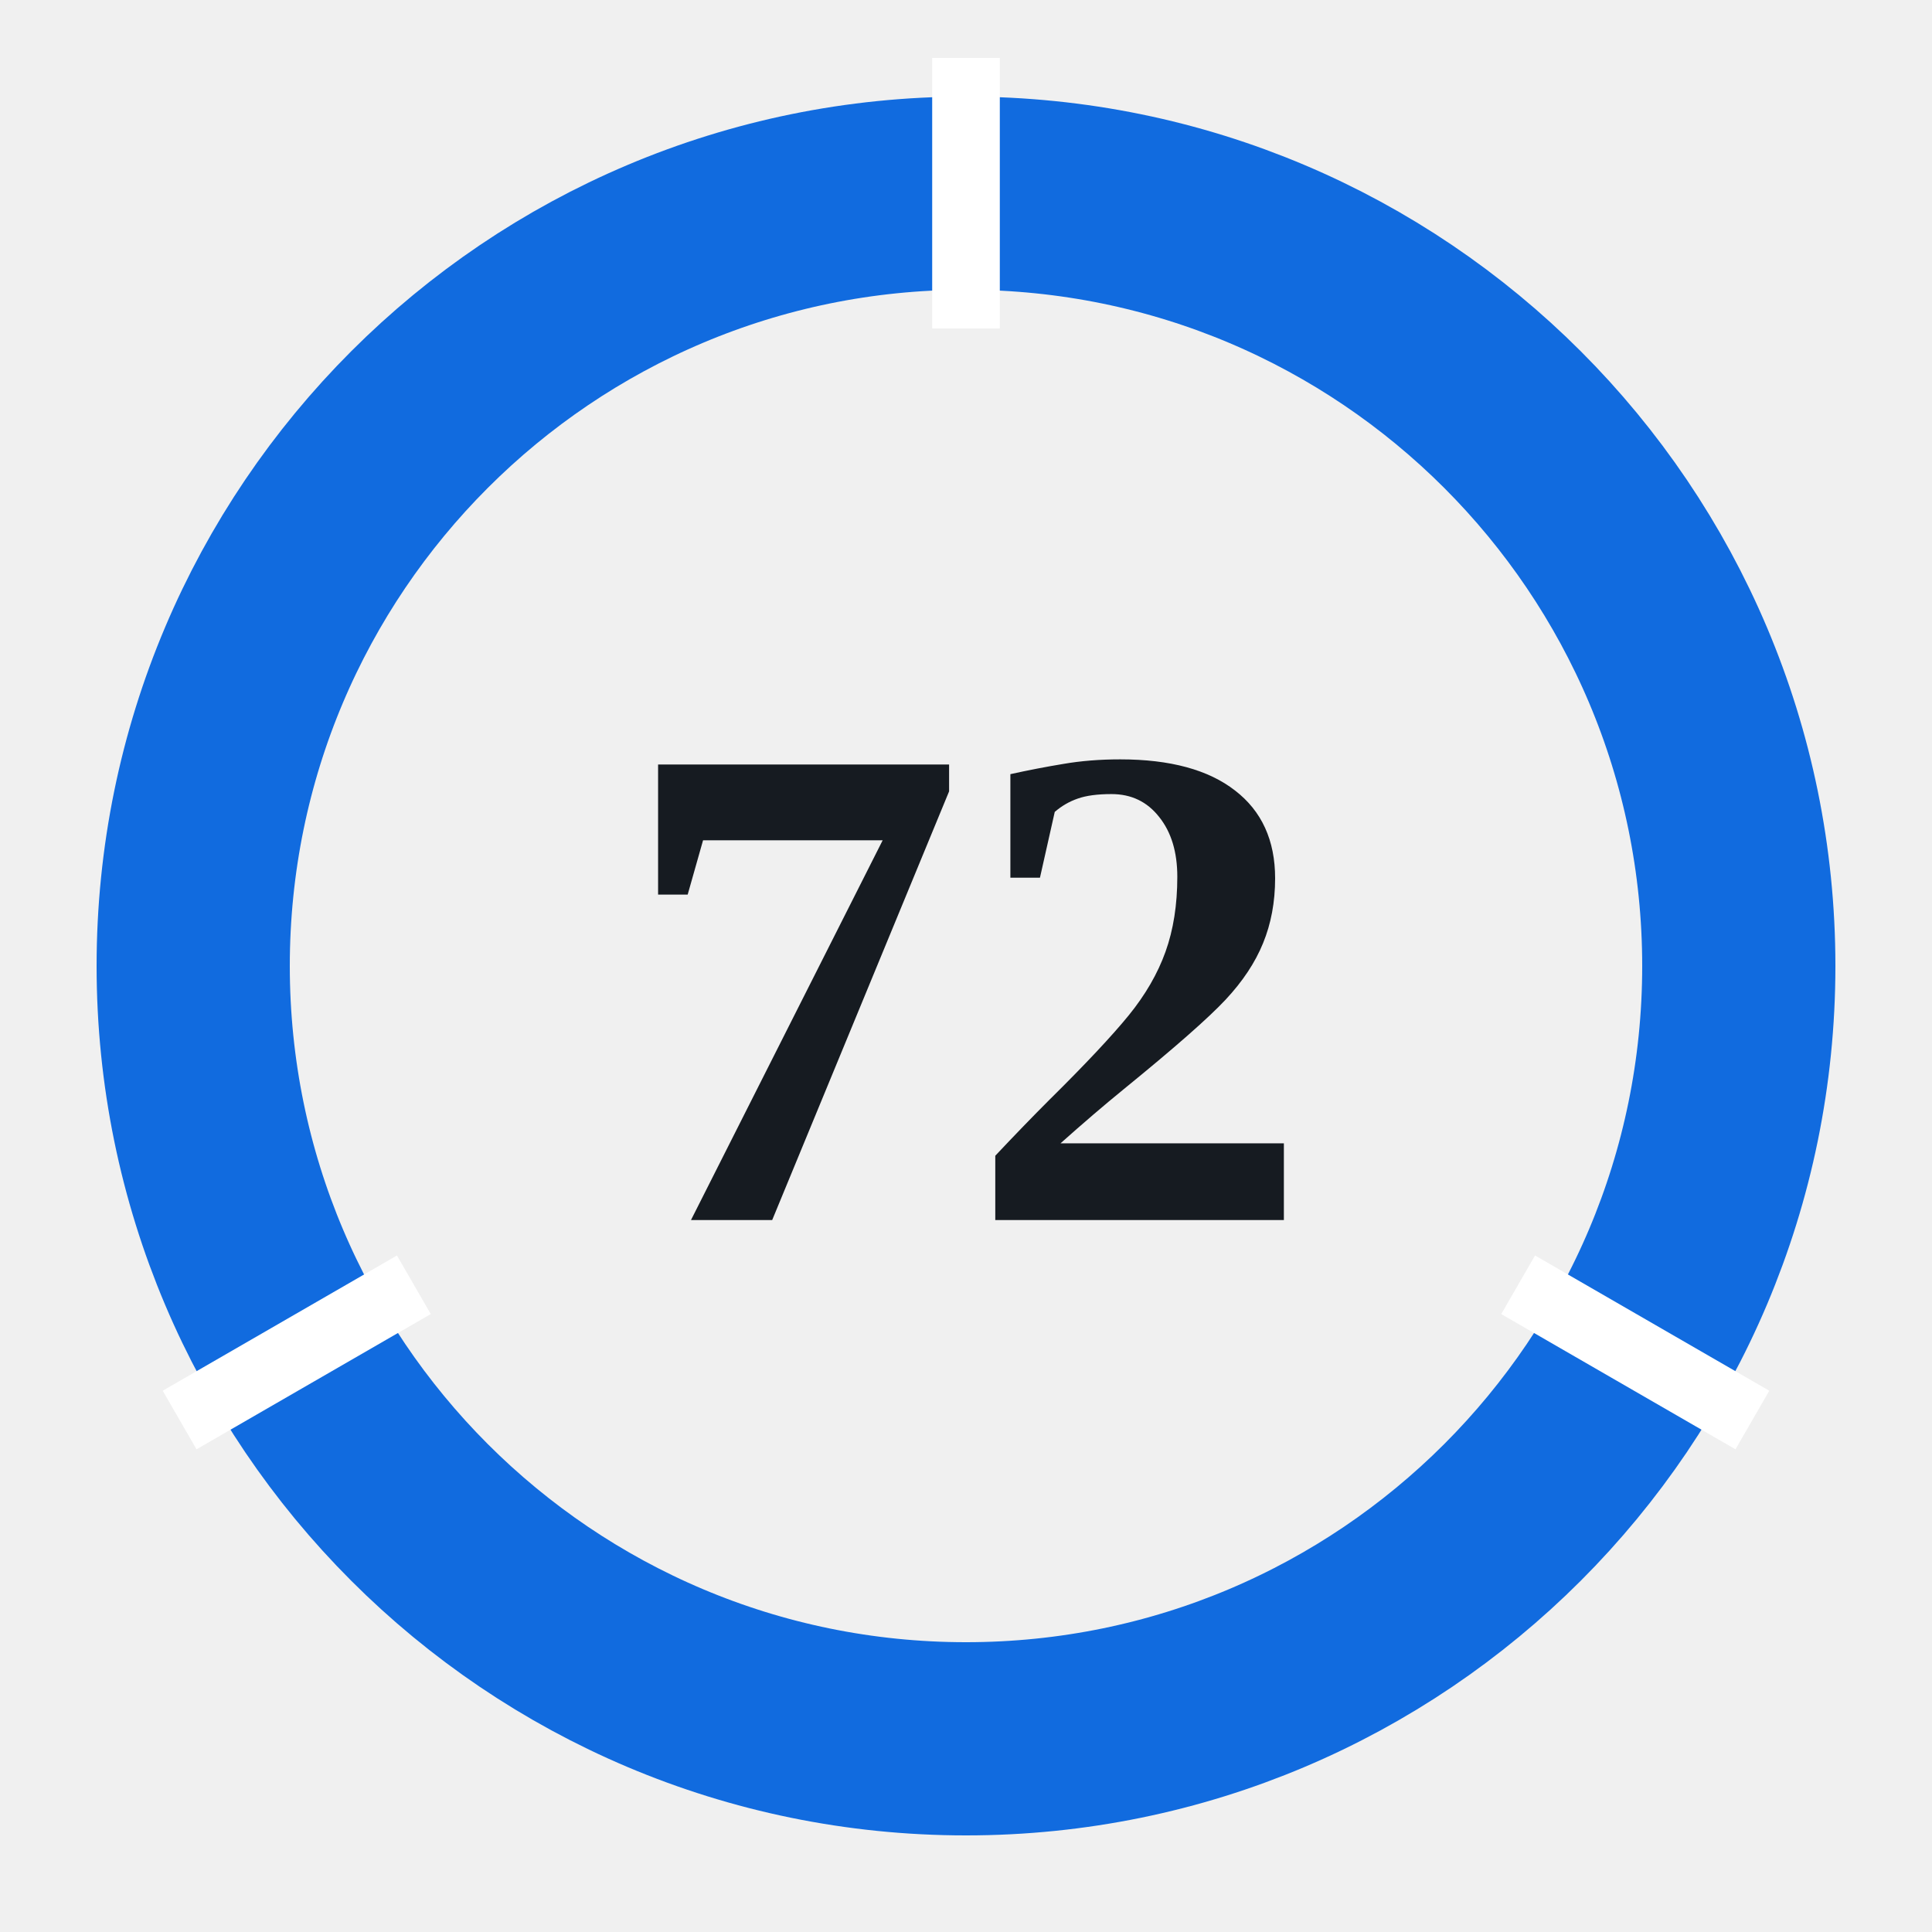
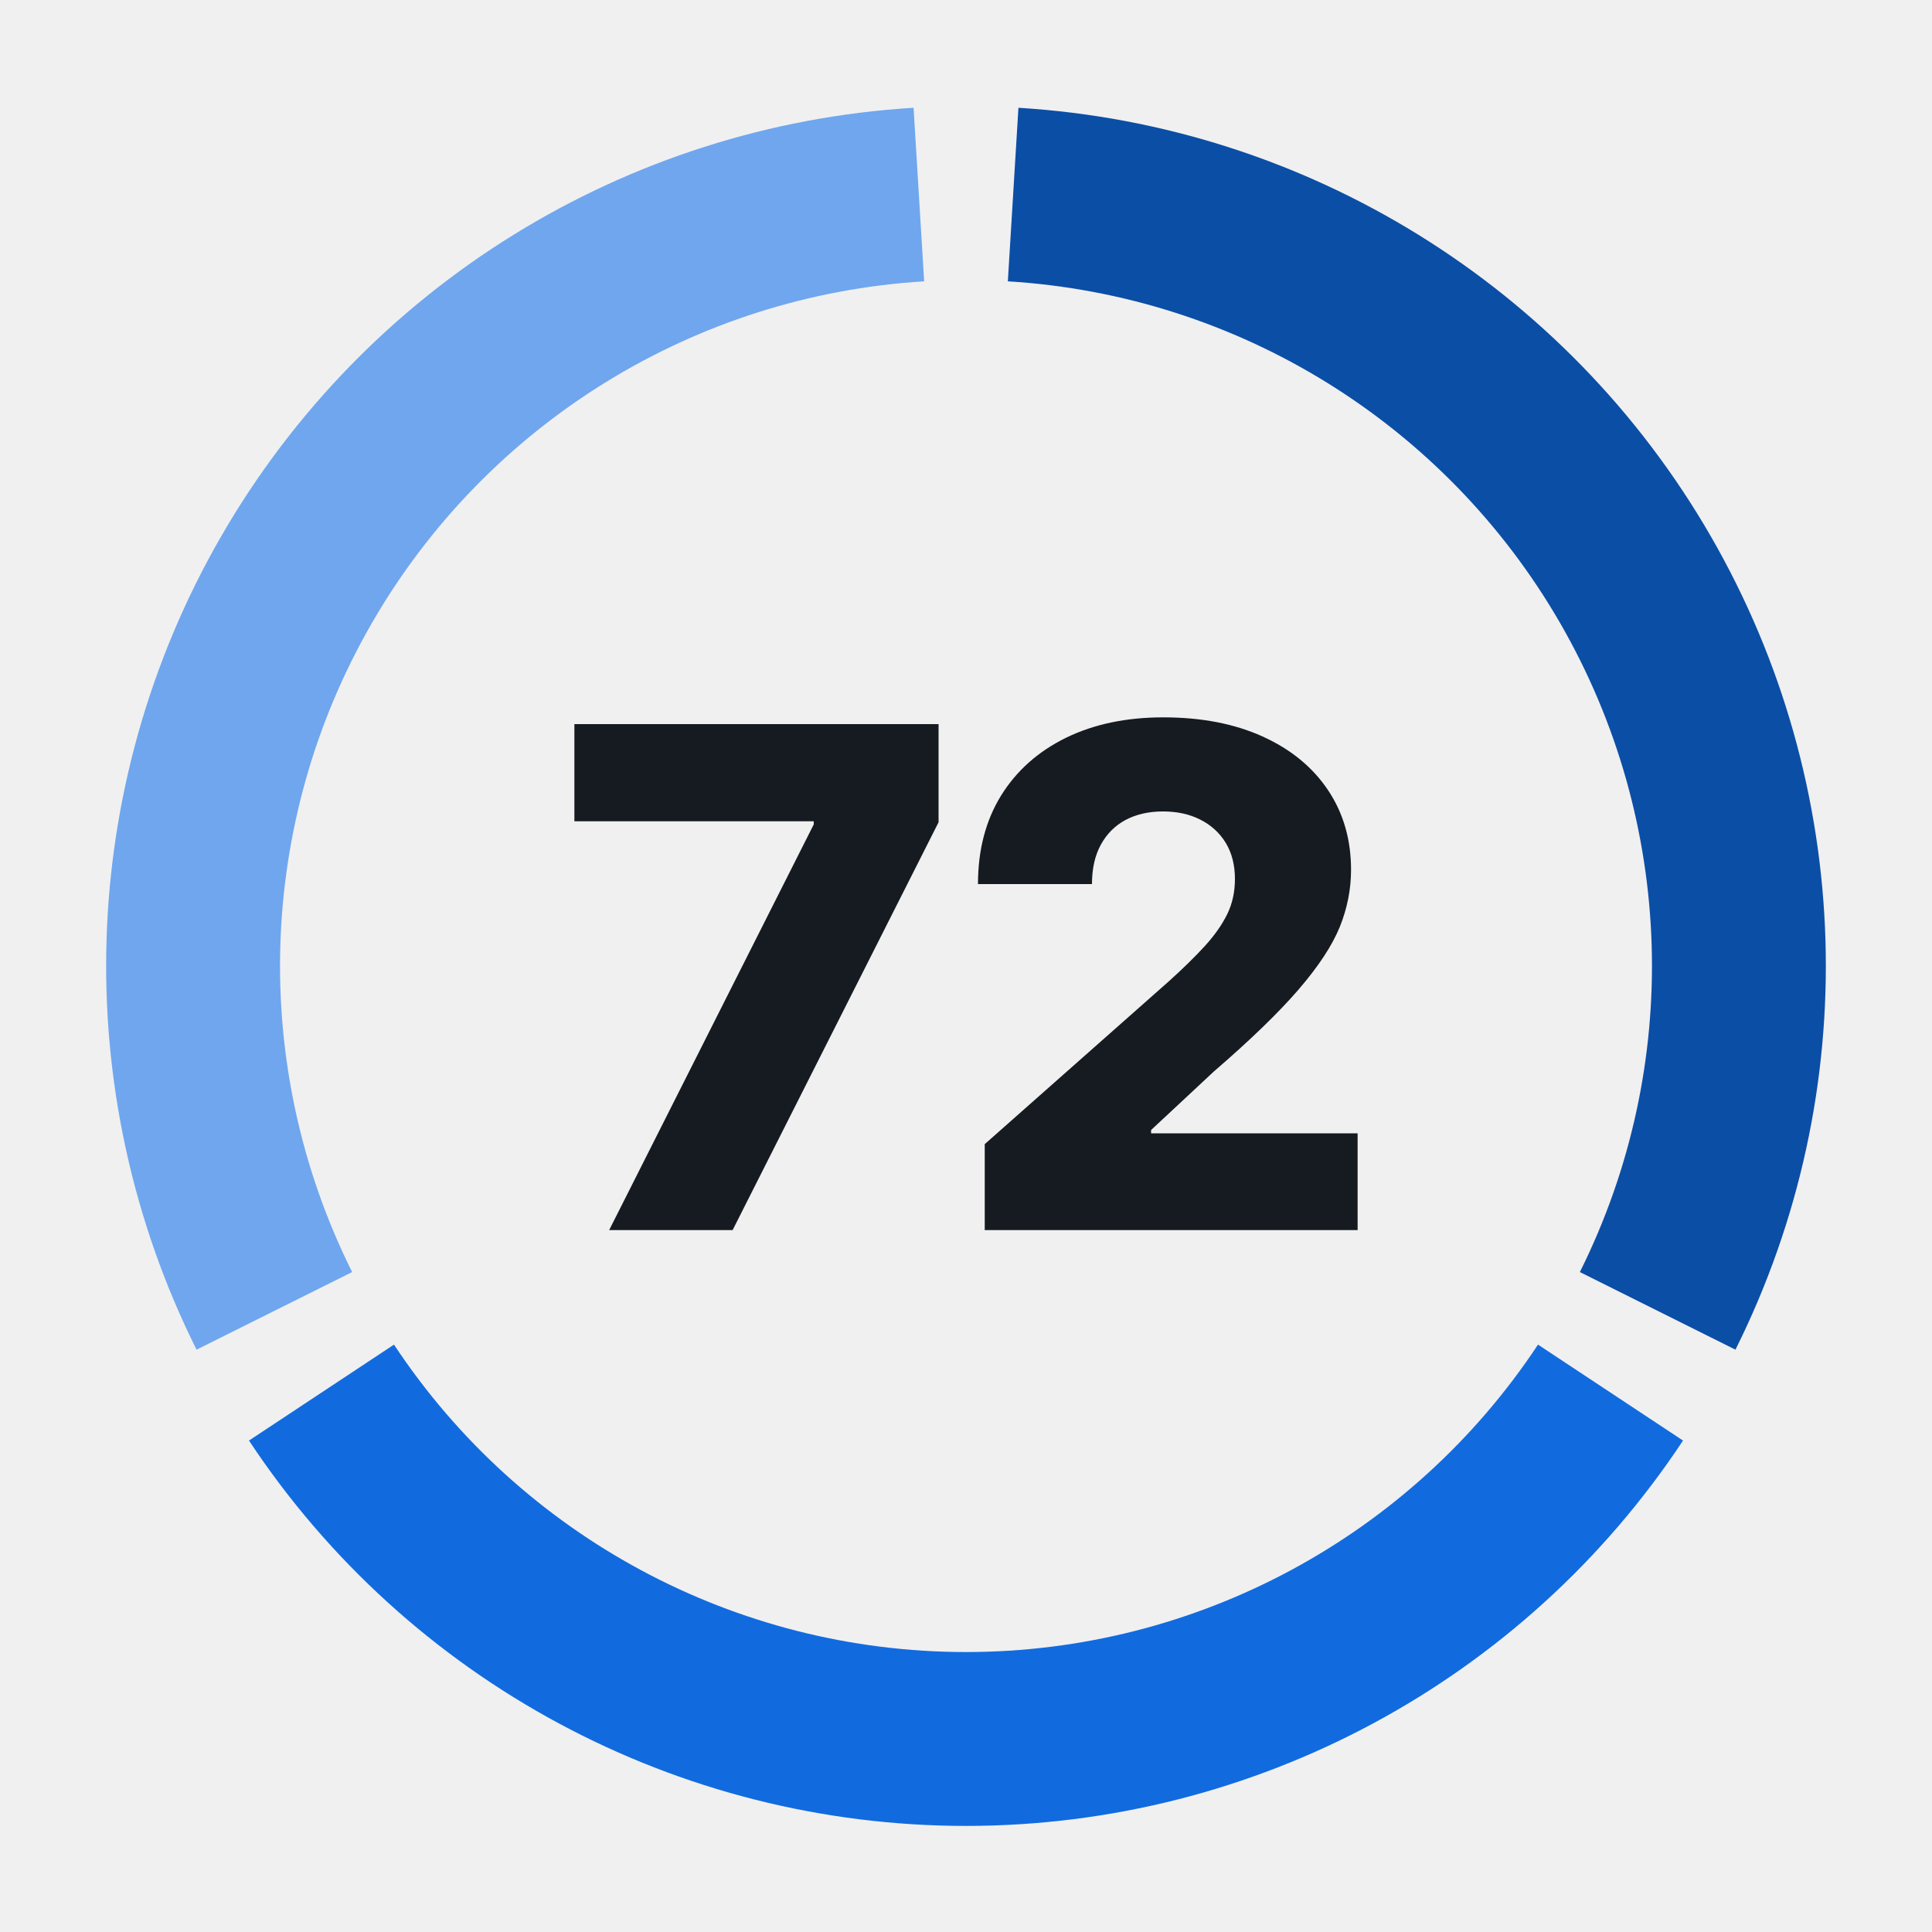
<svg xmlns="http://www.w3.org/2000/svg" viewBox="0 0 100 100" width="64" height="64">
-   <circle cx="50" cy="50" r="40" fill="none" stroke="#116bdf" stroke-width="10" />
-   <g stroke="#ffffff" stroke-width="3.5">
-     <line x1="50" y1="3" x2="50" y2="17" />
-     <line x1="50" y1="3" x2="50" y2="17" transform="rotate(120 50 50)" />
-     <line x1="50" y1="3" x2="50" y2="17" transform="rotate(240 50 50)" />
-   </g>
-   <text x="50" y="51" text-anchor="middle" dominant-baseline="central" font-family="M PLUS 2, Noto Sans JP, system-ui, sans-serif" font-size="36" font-weight="700" fill="#161b21">72</text>
+   <path d="M52.44 10.07 A40 40 0 0 1 85.80 67.85" fill="none" stroke="#0b4ea6" stroke-width="9" />
+   <path d="M83.36 72.08 A40 40 0 0 1 16.64 72.08" fill="none" stroke="#116bdf" stroke-width="9" />
+   <path d="M14.20 67.85 A40 40 0 0 1 47.56 10.07" fill="none" stroke="#6fa6ee" stroke-width="9" />
+   <path d="M37.92 63.67L31.53 63.67L42.12 42.67L42.12 42.51L29.73 42.51L29.73 37.48L48.58 37.48L48.58 42.56L37.92 63.67ZM70.27 63.67L50.97 63.67L50.97 59.22L60.49 50.80Q61.58 49.82 62.35 48.98Q63.11 48.15 63.52 47.32Q63.92 46.50 63.92 45.50L63.92 45.50Q63.92 44.41 63.44 43.62Q62.96 42.84 62.12 42.42Q61.29 42.00 60.20 42.00L60.20 42.00Q59.09 42.00 58.26 42.44Q57.44 42.88 56.98 43.72Q56.52 44.56 56.52 45.76L56.52 45.76L50.62 45.76Q50.62 43.11 51.82 41.17Q53.02 39.24 55.19 38.18Q57.35 37.13 60.21 37.13L60.21 37.13Q63.17 37.13 65.35 38.12Q67.54 39.11 68.74 40.90Q69.93 42.68 69.93 45.02L69.93 45.02Q69.93 46.52 69.35 47.97Q68.76 49.42 67.22 51.21Q65.68 53.00 62.83 55.46L62.83 55.46L59.58 58.49L59.58 58.66L70.27 58.66L70.27 63.67Z" fill="#161b21" />
</svg>
